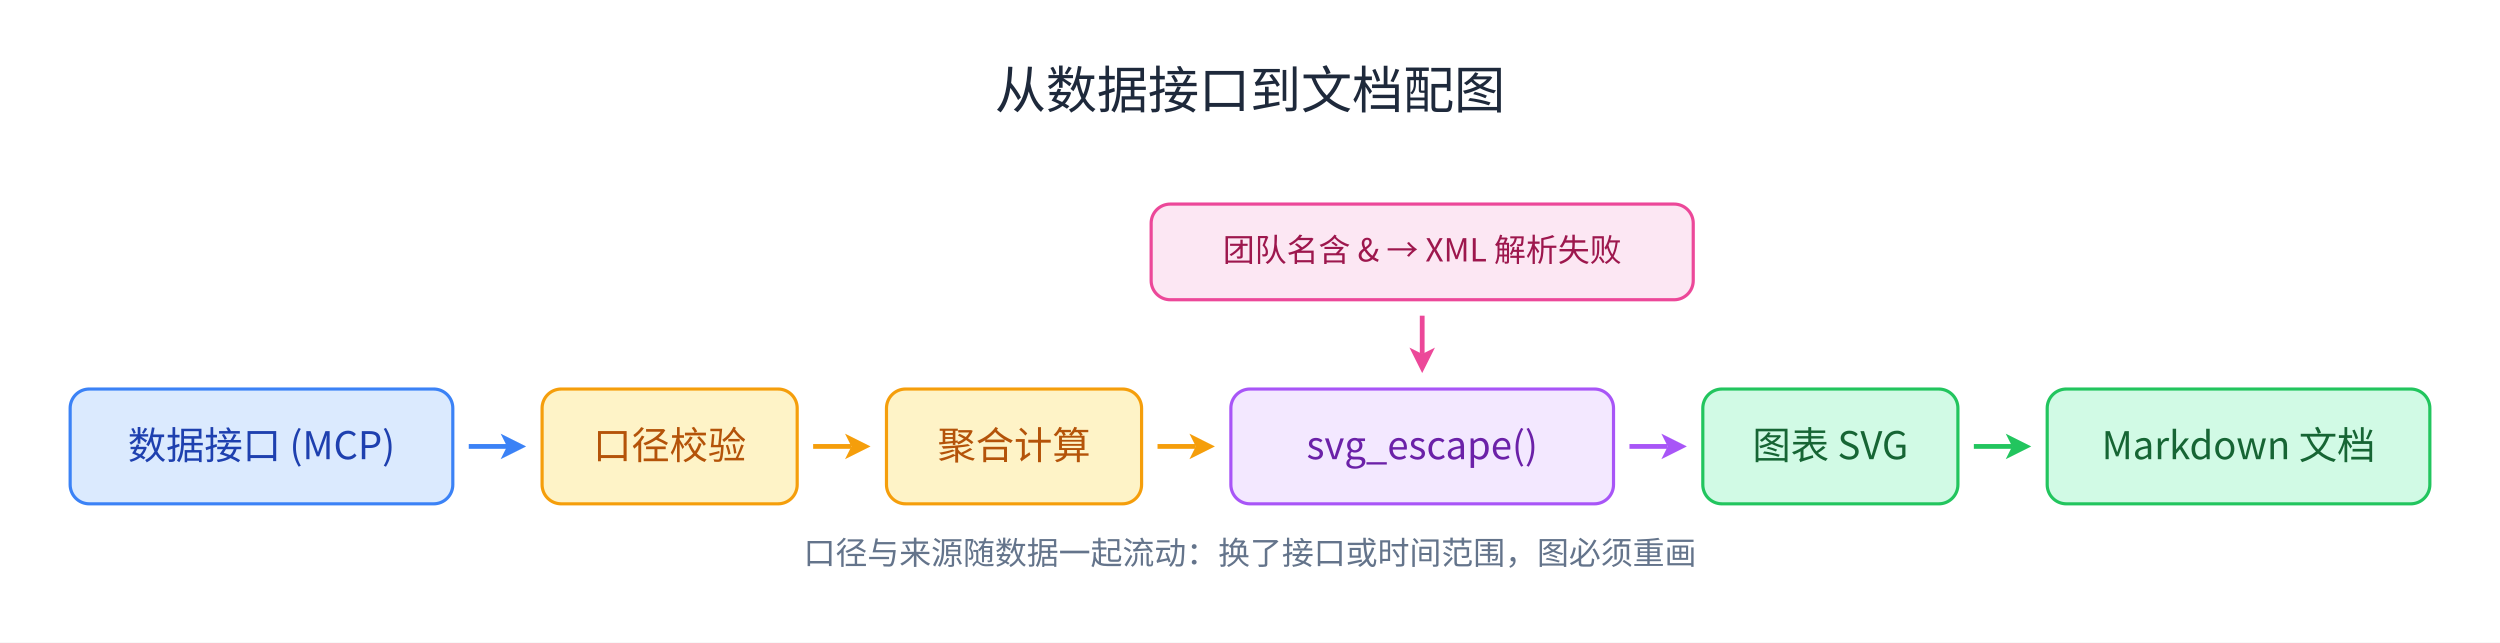
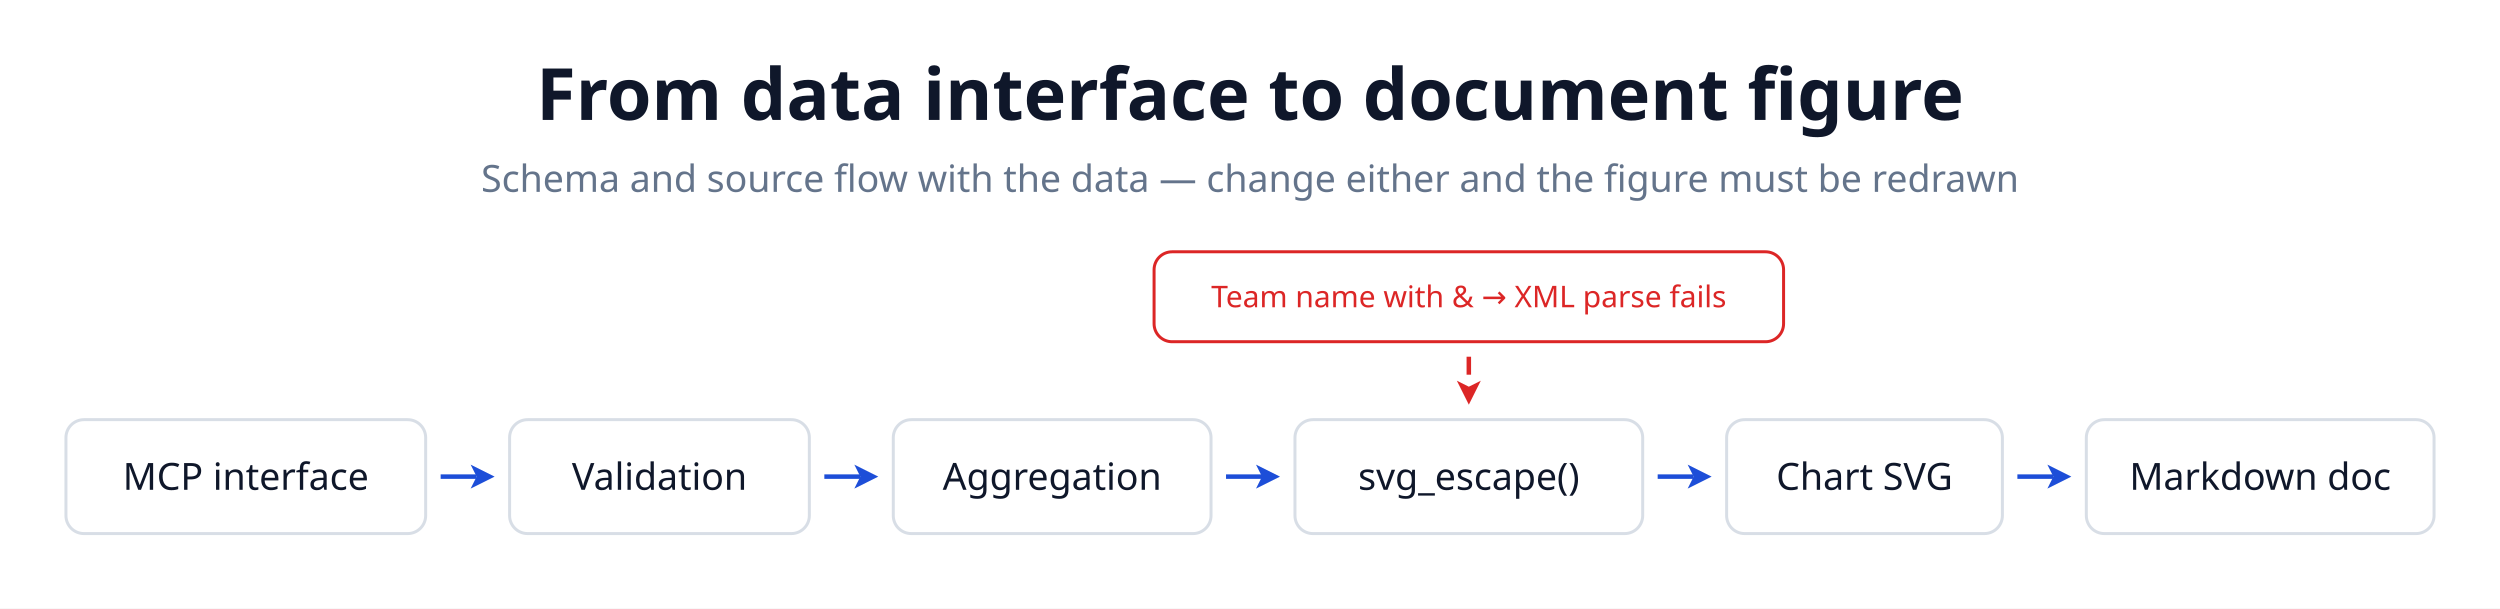
- <svg xmlns="http://www.w3.org/2000/svg" viewBox="8 0 784 201.5" width="784">
+ <svg xmlns="http://www.w3.org/2000/svg" width="834" height="203" viewBox="0 0 834 203" role="img" aria-labelledby="d04-title">
  <style>
-     text { font-family: 'PingFang SC', 'Microsoft YaHei', 'Noto Sans CJK SC', system-ui, sans-serif; }
+     text { font-family: system-ui, sans-serif; }
  </style>
  <defs>
-     <marker id="arrow-blue" markerWidth="8" markerHeight="8" refX="2" refY="4" orient="auto" markerUnits="userSpaceOnUse">
-       <path d="M0,0 L8,4 L0,8 L2,4 z" fill="#3b82f6" />
+     <marker id="arrow-accent" markerWidth="8" markerHeight="8" refX="2" refY="4" orient="auto" markerUnits="userSpaceOnUse">
+       <path d="M0,0 L8,4 L0,8 L2,4 z" fill="#1d4ed8" />
    </marker>
-     <marker id="arrow-orange" markerWidth="8" markerHeight="8" refX="2" refY="4" orient="auto" markerUnits="userSpaceOnUse">
-       <path d="M0,0 L8,4 L0,8 L2,4 z" fill="#f59e0b" />
-     </marker>
-     <marker id="arrow-purple" markerWidth="8" markerHeight="8" refX="2" refY="4" orient="auto" markerUnits="userSpaceOnUse">
-       <path d="M0,0 L8,4 L0,8 L2,4 z" fill="#a855f7" />
-     </marker>
-     <marker id="arrow-green" markerWidth="8" markerHeight="8" refX="2" refY="4" orient="auto" markerUnits="userSpaceOnUse">
-       <path d="M0,0 L8,4 L0,8 L2,4 z" fill="#22c55e" />
-     </marker>
-     <marker id="arrow-pink" markerWidth="8" markerHeight="8" refX="2" refY="4" orient="auto" markerUnits="userSpaceOnUse">
-       <path d="M0,0 L8,4 L0,8 L2,4 z" fill="#ec4899" />
+     <marker id="arrow-fail" markerWidth="8" markerHeight="8" refX="2" refY="4" orient="auto" markerUnits="userSpaceOnUse">
+       <path d="M0,0 L8,4 L0,8 L2,4 z" fill="#dc2626" />
    </marker>
  </defs>
-   <rect x="8" y="0" width="784" height="201.5" fill="#ffffff" />
-   <text x="400" y="34" font-size="16" fill="#1e293b" text-anchor="middle">从数据接口到文档配图</text>
-   <path d="M155,140 L 167,140" fill="none" stroke="#3b82f6" stroke-width="1.5" marker-end="url(#arrow-blue)" />
-   <path d="M263,140 L 275,140" fill="none" stroke="#f59e0b" stroke-width="1.5" marker-end="url(#arrow-orange)" />
-   <path d="M371,140 L 383,140" fill="none" stroke="#f59e0b" stroke-width="1.5" marker-end="url(#arrow-orange)" />
-   <path d="M519,140 L 531,140" fill="none" stroke="#a855f7" stroke-width="1.5" marker-end="url(#arrow-purple)" />
-   <path d="M627,140 L 639,140" fill="none" stroke="#22c55e" stroke-width="1.5" marker-end="url(#arrow-green)" />
-   <path d="M454,99 L 454,111" fill="none" stroke="#ec4899" stroke-width="1.5" marker-end="url(#arrow-pink)" />
-   <rect x="369" y="64" width="170" height="30" rx="6" fill="#fce7f3" stroke="#ec4899" />
-   <text x="454" y="82" font-size="10" fill="#9d174d" text-anchor="middle">团队名含 &amp; → XML 解析失败</text>
-   <rect x="30" y="122" width="120" height="36" rx="6" fill="#dbeafe" stroke="#3b82f6" />
-   <text x="90" y="144" font-size="12" fill="#1e40af" text-anchor="middle">数据接口 (MCP)</text>
-   <rect x="178" y="122" width="80" height="36" rx="6" fill="#fef3c7" stroke="#f59e0b" />
-   <text x="218" y="144" font-size="12" fill="#b45309" text-anchor="middle">口径校验</text>
-   <rect x="286" y="122" width="80" height="36" rx="6" fill="#fef3c7" stroke="#f59e0b" />
-   <text x="326" y="144" font-size="12" fill="#b45309" text-anchor="middle">聚合计算</text>
-   <rect x="394" y="122" width="120" height="36" rx="6" fill="#f3e8ff" stroke="#a855f7" />
-   <text x="454" y="144" font-size="12" fill="#6b21a8" text-anchor="middle">svg_escape()</text>
-   <rect x="542" y="122" width="80" height="36" rx="6" fill="#d1fae5" stroke="#22c55e" />
-   <text x="582" y="144" font-size="12" fill="#166534" text-anchor="middle">图表 SVG</text>
-   <rect x="650" y="122" width="120" height="36" rx="6" fill="#d1fae5" stroke="#22c55e" />
-   <text x="710" y="144" font-size="12" fill="#166534" text-anchor="middle">Markdown 文档</text>
-   <text x="400" y="177" font-size="10" fill="#64748b" text-anchor="middle">口径与来源随数据一起流动：换了接口或时间范围，图必须重画</text>
+   <rect x="0" y="0" width="834" height="203" fill="#ffffff" />
+   <text x="417" y="40" font-size="24" font-weight="650" fill="#0f172a" text-anchor="middle">From data interface to document figure</text>
+   <text x="417" y="64" font-size="12.5" fill="#64748b" text-anchor="middle">Schema and source flow with the data — change either and the figure must be redrawn</text>
+   <rect x="385" y="84" width="210" height="30" rx="6" fill="#ffffff" stroke="#dc2626" />
+   <text x="490" y="102.5" font-size="10" fill="#dc2626" text-anchor="middle">Team name with &amp; → XML parse fails</text>
+   <path d="M490,119 L 490,129" fill="none" stroke="#dc2626" stroke-width="1.5" stroke-dasharray="6,4" marker-end="url(#arrow-fail)" />
+   <path d="M147,159 L 159,159" fill="none" stroke="#1d4ed8" stroke-width="1.5" marker-end="url(#arrow-accent)" />
+   <path d="M275,159 L 287,159" fill="none" stroke="#1d4ed8" stroke-width="1.5" marker-end="url(#arrow-accent)" />
+   <path d="M409,159 L 421,159" fill="none" stroke="#1d4ed8" stroke-width="1.5" marker-end="url(#arrow-accent)" />
+   <path d="M553,159 L 565,159" fill="none" stroke="#1d4ed8" stroke-width="1.5" marker-end="url(#arrow-accent)" />
+   <path d="M673,159 L 685,159" fill="none" stroke="#1d4ed8" stroke-width="1.5" marker-end="url(#arrow-accent)" />
+   <rect x="22" y="140" width="120" height="38" rx="6" fill="#ffffff" stroke="#d8dee6" />
+   <text x="82" y="163.4" font-size="12.5" fill="#0f172a" text-anchor="middle">MCP interface</text>
+   <rect x="170" y="140" width="100" height="38" rx="6" fill="#ffffff" stroke="#d8dee6" />
+   <text x="220" y="163.4" font-size="12.5" fill="#0f172a" text-anchor="middle">Validation</text>
+   <rect x="298" y="140" width="106" height="38" rx="6" fill="#ffffff" stroke="#d8dee6" />
+   <text x="351" y="163.4" font-size="12.5" fill="#0f172a" text-anchor="middle">Aggregation</text>
+   <rect x="432" y="140" width="116" height="38" rx="6" fill="#ffffff" stroke="#d8dee6" />
+   <text x="490" y="163.4" font-size="12.5" fill="#0f172a" text-anchor="middle">svg_escape()</text>
+   <rect x="576" y="140" width="92" height="38" rx="6" fill="#ffffff" stroke="#d8dee6" />
+   <text x="622" y="163.4" font-size="12.5" fill="#0f172a" text-anchor="middle">Chart SVG</text>
+   <rect x="696" y="140" width="116" height="38" rx="6" fill="#ffffff" stroke="#d8dee6" />
+   <text x="754" y="163.4" font-size="12.5" fill="#0f172a" text-anchor="middle">Markdown doc</text>
</svg>
